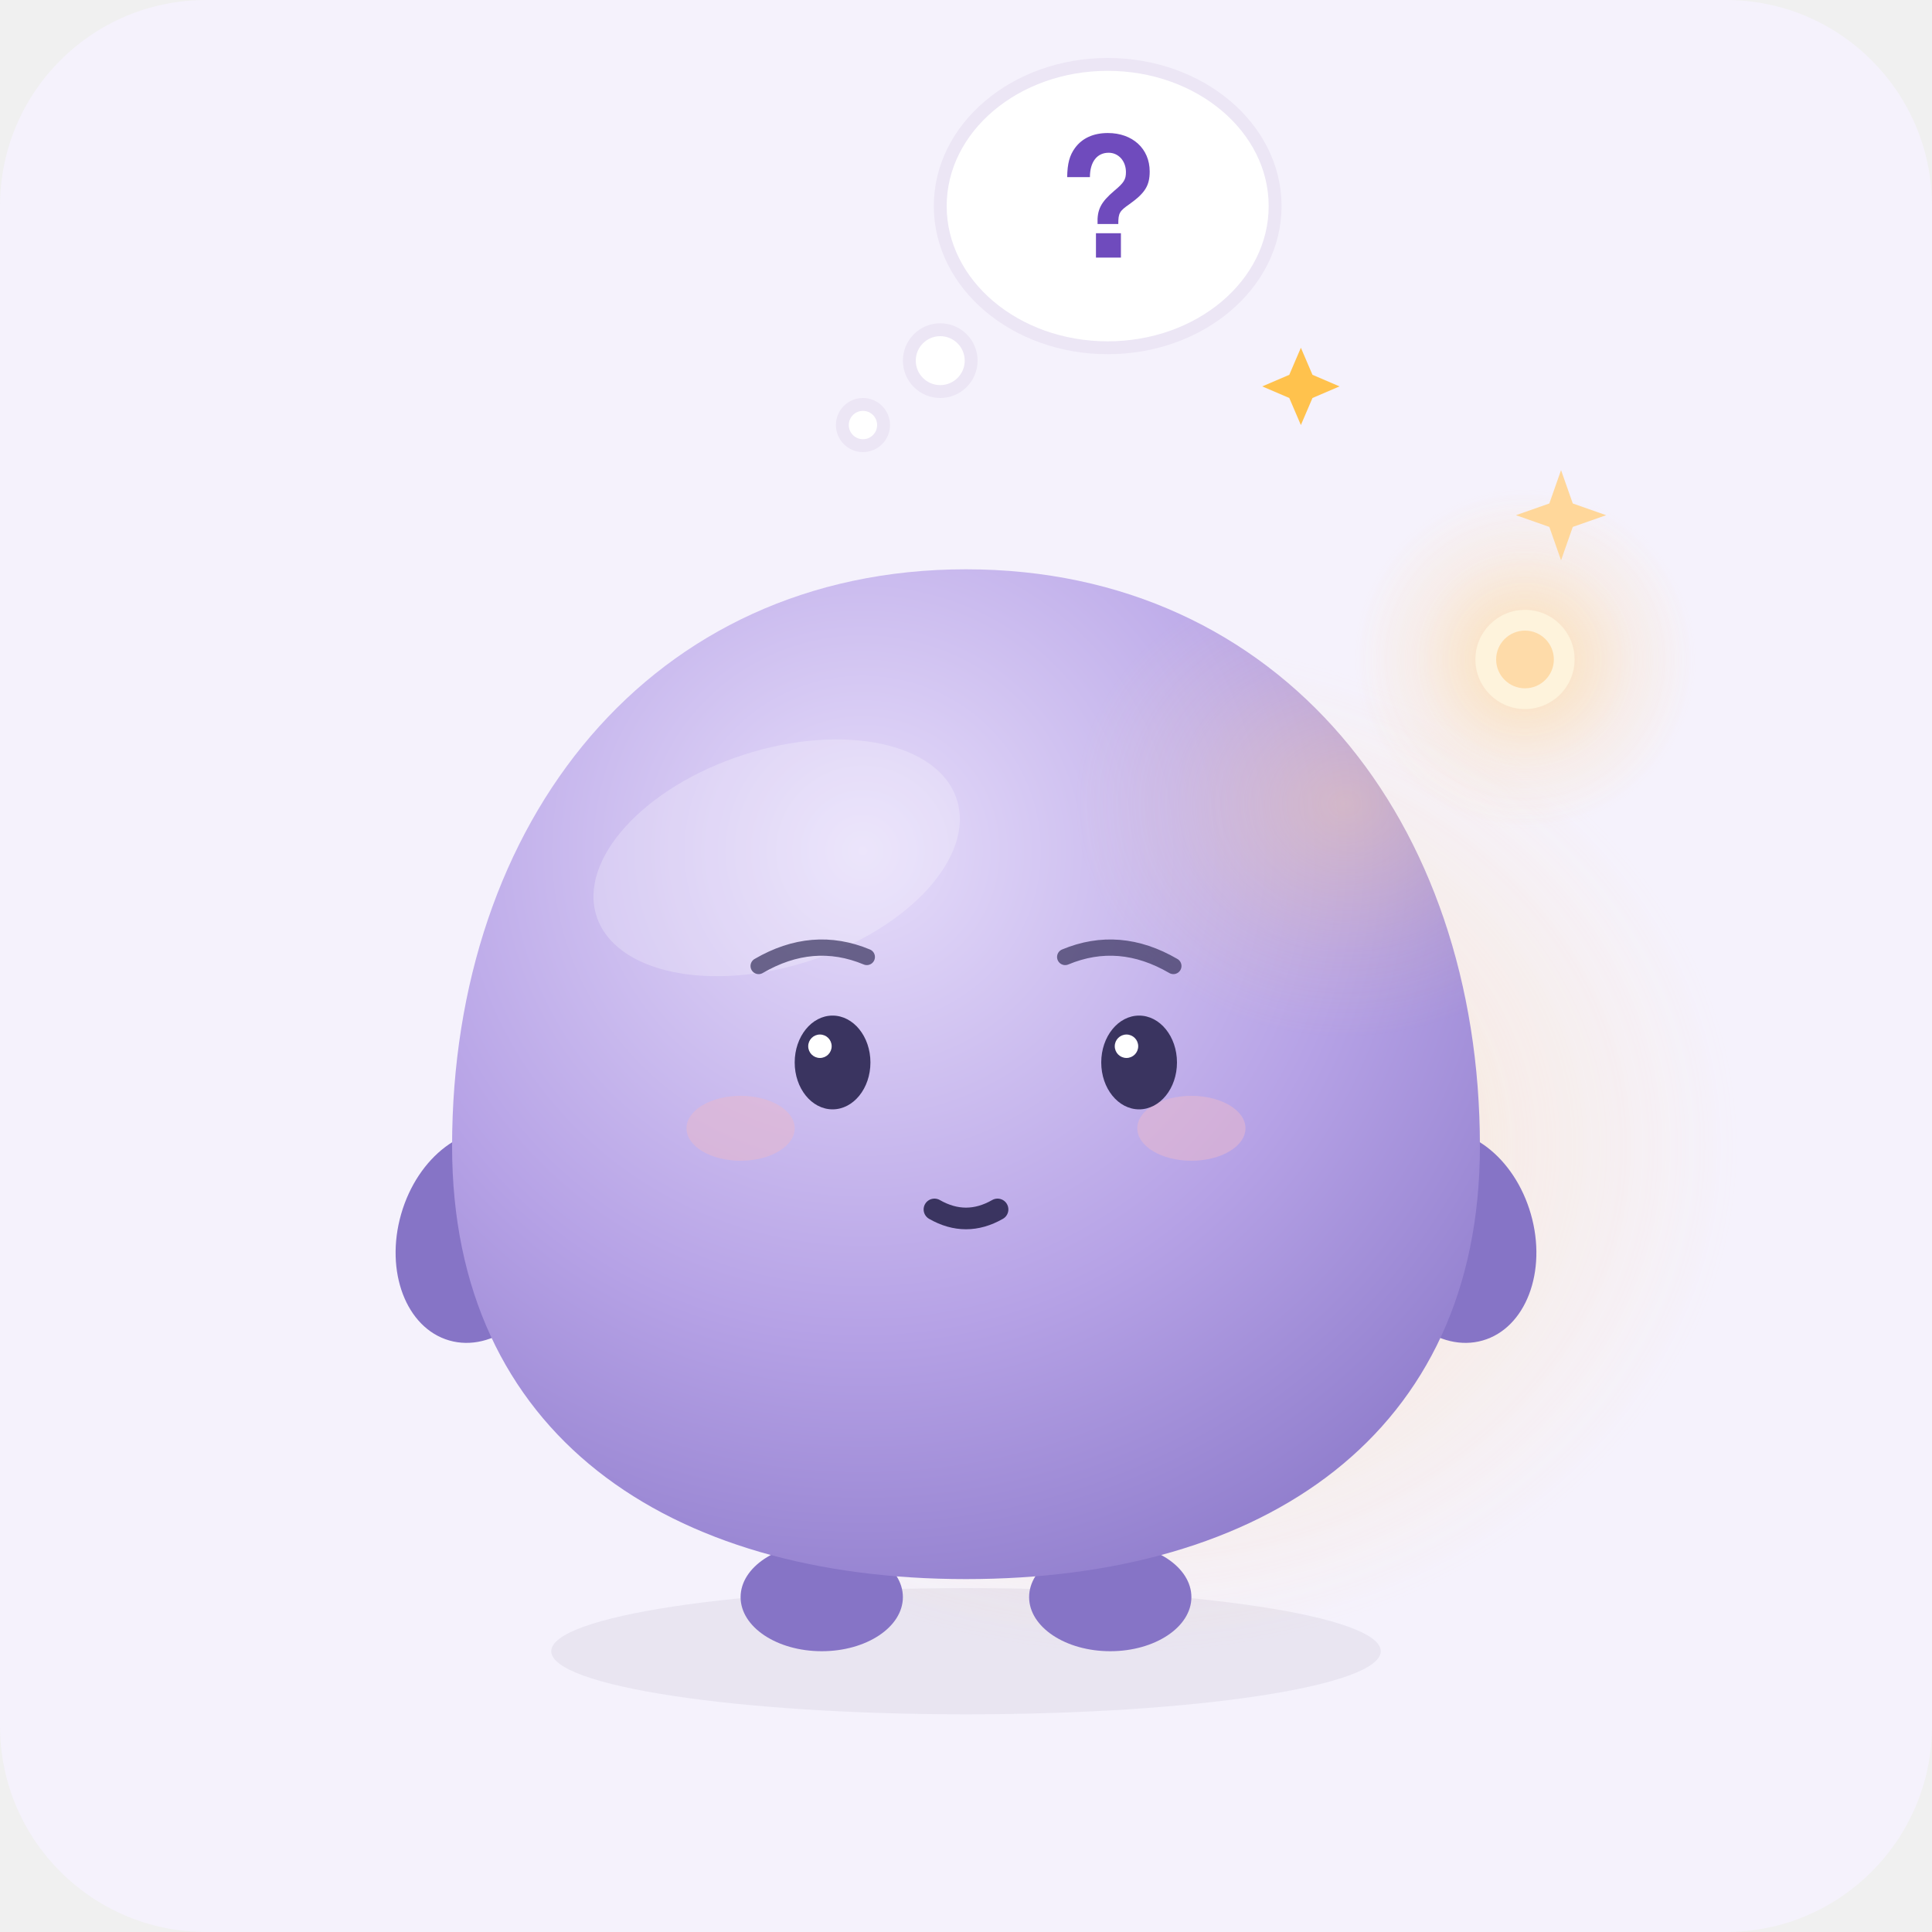
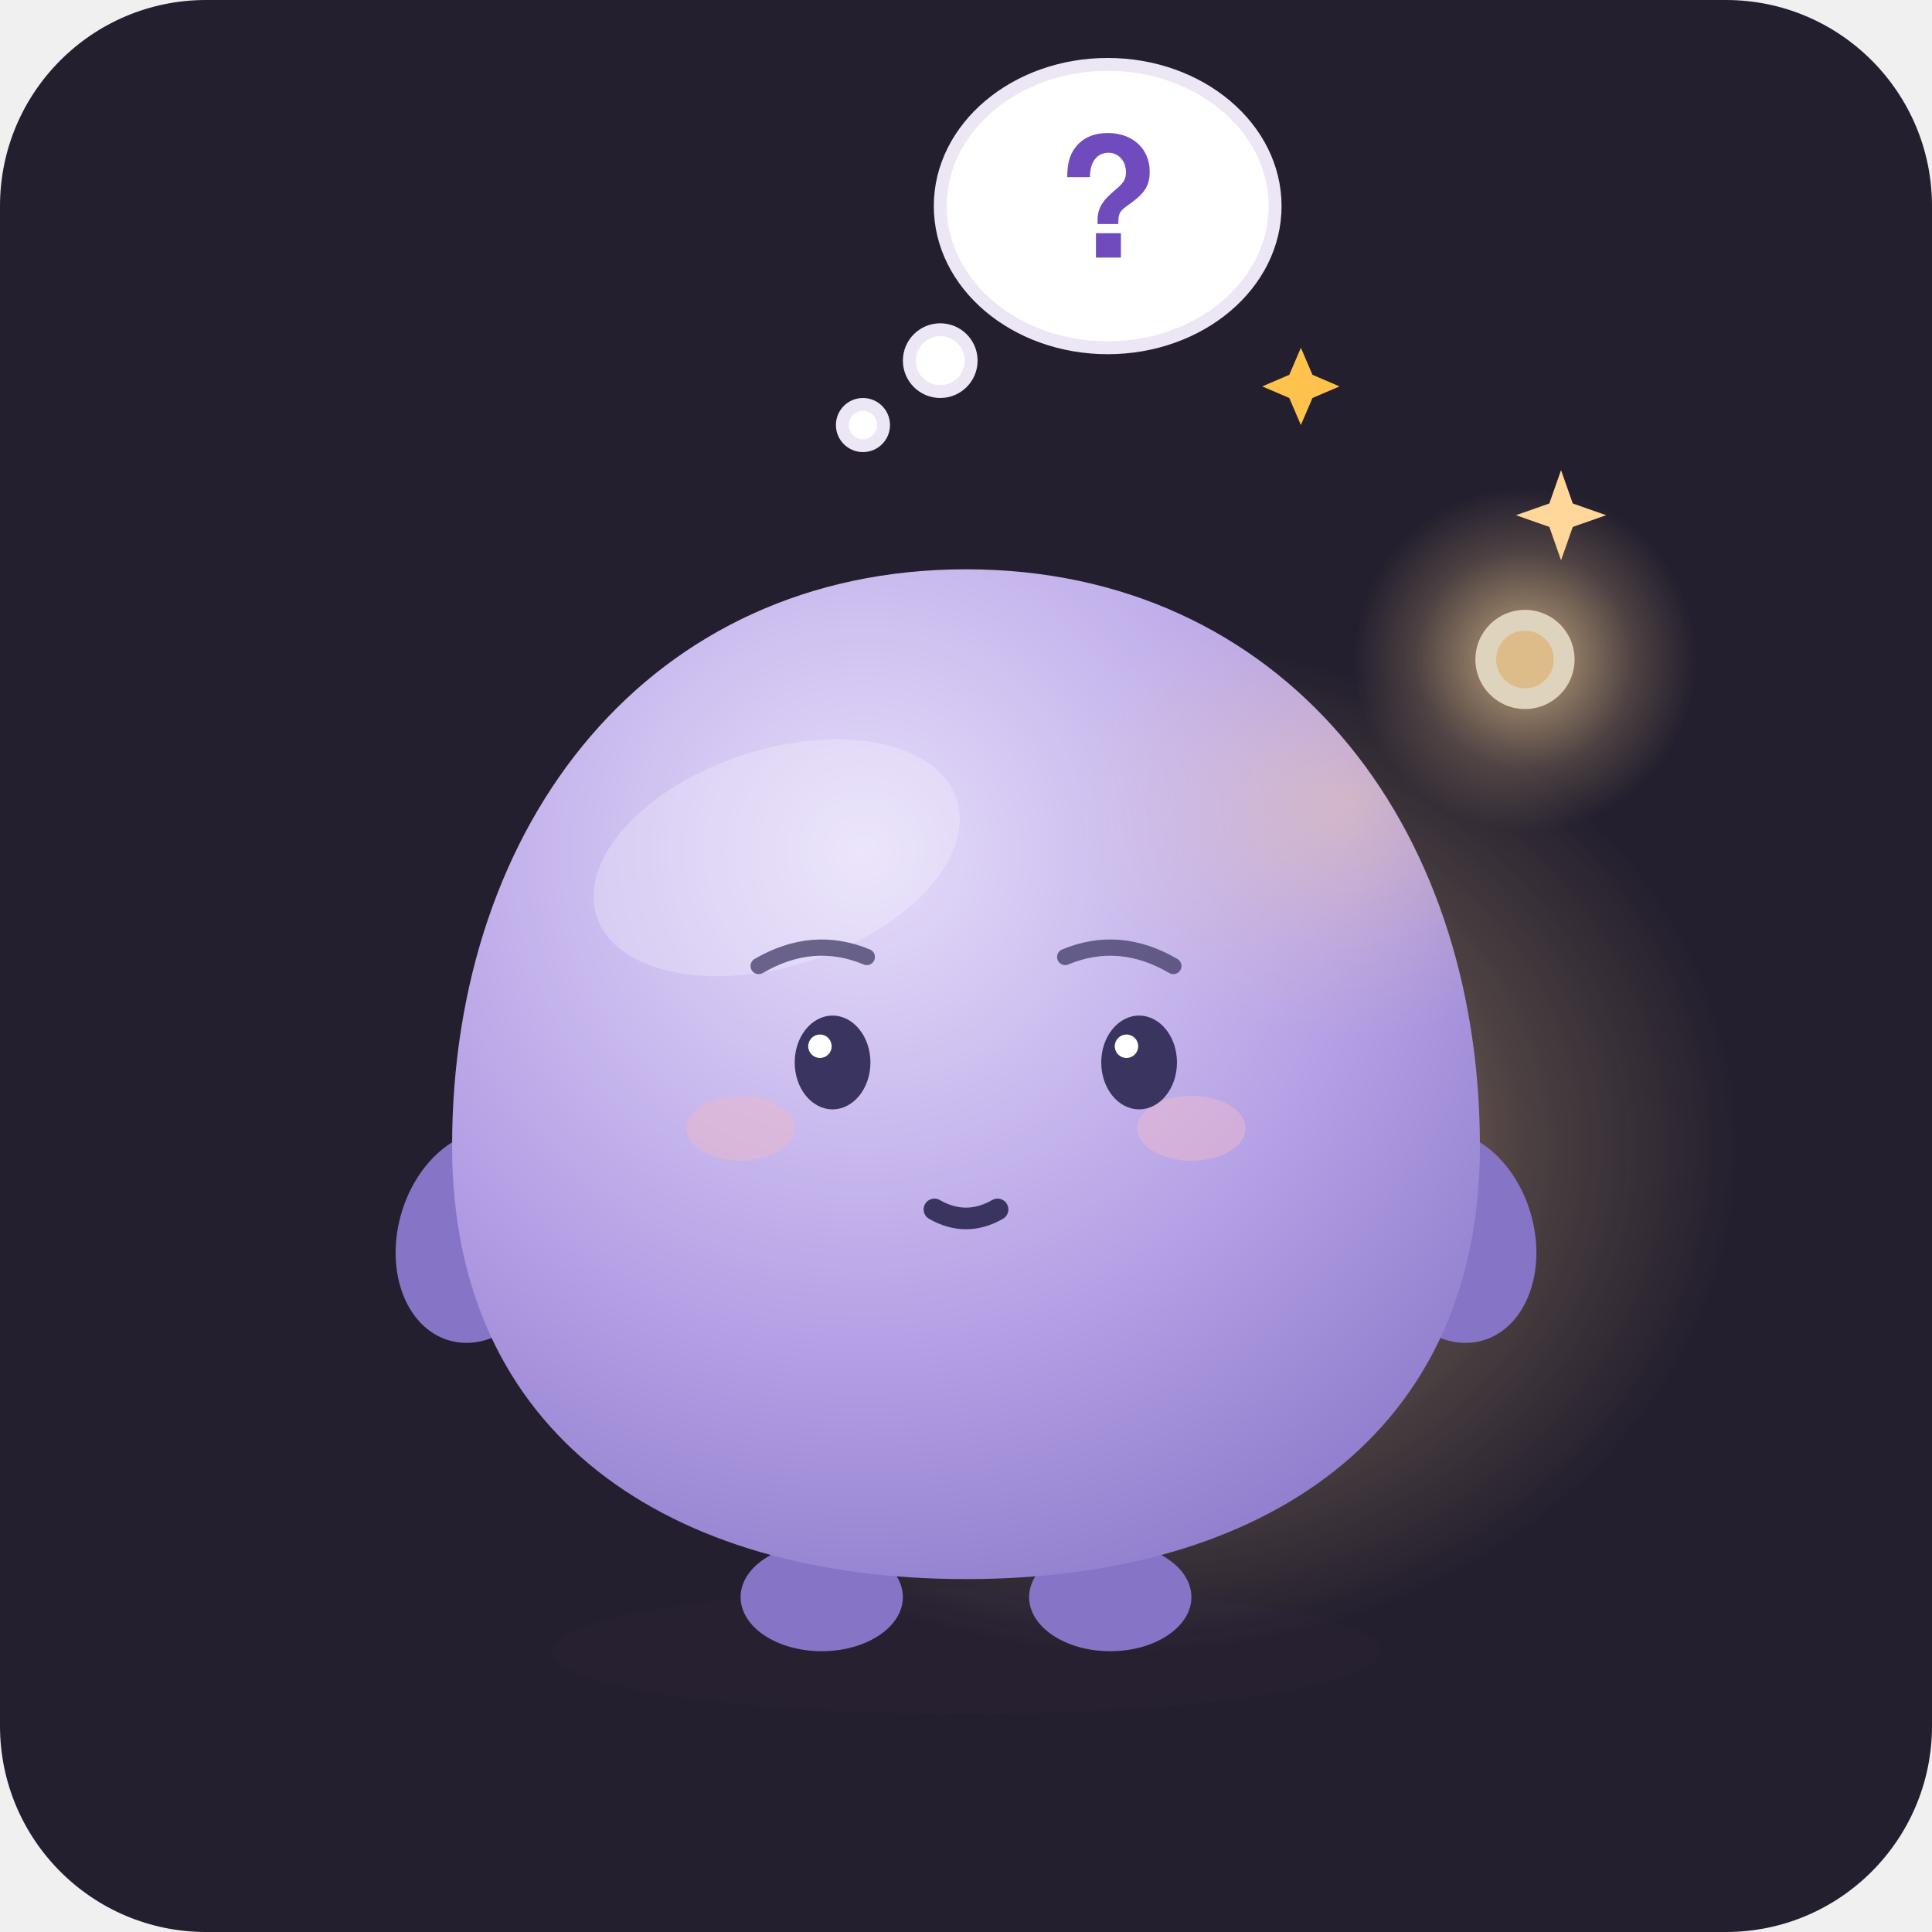
<svg xmlns="http://www.w3.org/2000/svg" viewBox="0 0 150 150">
  <style>
.body{transform-box:fill-box;transform-origin:50% 100%;animation:rise 3s ease-in-out infinite}
@keyframes rise{0%,100%{transform:translateY(0)}50%{transform:translateY(-2px)}}
.orb{transform-box:fill-box;transform-origin:center;animation:glo 2.2s ease-in-out infinite}
@keyframes glo{0%,100%{opacity:.72;transform:scale(.92)}50%{opacity:1;transform:scale(1.13)}}
.qb{transform-box:fill-box;transform-origin:center;animation:qb 2.6s ease-in-out infinite}@keyframes qb{0%,100%{transform:translateY(0)}50%{transform:translateY(-2.4px)}}.tw{transform-box:fill-box;transform-origin:center;animation:tw 2.2s ease-in-out infinite}@keyframes tw{0%,100%{opacity:.3;transform:scale(.7)}50%{opacity:1;transform:scale(1.15)}}
@media(prefers-reduced-motion:reduce){*{animation:none!important}}
</style>
-   <rect width="150" height="150" rx="16" fill="#F5F2FC" />
+   <rect width="150" height="150" rx="16" fill="#241F2E" />
  <g transform="translate(5,5)">
    <path opacity="0.07" d="M70 128.1C87.784 128.1 102.2 125.906 102.2 123.2C102.2 120.494 87.784 118.3 70 118.3C52.217 118.3 37.8 120.494 37.8 123.2C37.8 125.906 52.217 128.1 70 128.1Z" fill="#3A3460" />
    <g class="body" fill="none">
      <g opacity="0.85">
        <path d="M82.6 123.2C108.889 123.2 130.2 105.649 130.2 84C130.2 62.35 108.889 44.8 82.6 44.8C56.311 44.8 35 62.35 35 84C35 105.649 56.311 123.2 82.6 123.2Z" fill="url(#paint0_radial_1298_124)" />
      </g>
      <path d="M58.8 123.2C62.279 123.2 65.1 121.32 65.1 119C65.1 116.68 62.279 114.8 58.8 114.8C55.321 114.8 52.5 116.68 52.5 119C52.5 121.32 55.321 123.2 58.8 123.2Z" fill="#8674C6" />
      <path d="M81.2 123.2C84.679 123.2 87.5 121.32 87.5 119C87.5 116.68 84.679 114.8 81.2 114.8C77.721 114.8 74.9 116.68 74.9 119C74.9 121.32 77.721 123.2 81.2 123.2Z" fill="#8674C6" />
      <path d="M29.885 99.075C33.229 100.034 36.977 97.196 38.256 92.737C39.535 88.277 37.86 83.884 34.515 82.925C31.171 81.966 27.423 84.804 26.144 89.263C24.865 93.723 26.54 98.115 29.885 99.075Z" fill="#8674C6" />
      <path d="M110.115 99.075C113.46 98.115 115.135 93.723 113.856 89.263C112.577 84.804 108.829 81.966 105.485 82.925C102.14 83.884 100.465 88.277 101.744 92.737C103.023 97.196 106.771 100.034 110.115 99.075Z" fill="#8674C6" />
      <path d="M70 39.2C94.5 39.2 109.9 58.8 109.9 84C109.9 106.4 93.1 117.6 70 117.6C46.9 117.6 30.1 106.4 30.1 84C30.1 58.8 45.5 39.2 70 39.2Z" fill="url(#paint1_radial_1298_124)" />
      <mask id="mask0_1298_124" style="mask-type:luminance" maskUnits="userSpaceOnUse" x="30" y="39" width="80" height="79">
        <path d="M70 39.2C94.5 39.2 109.9 58.8 109.9 84C109.9 106.4 93.1 117.6 70 117.6C46.9 117.6 30.1 106.4 30.1 84C30.1 58.8 45.5 39.2 70 39.2Z" fill="white" />
      </mask>
      <g mask="url(#mask0_1298_124)">
        <path opacity="0.24" d="M57.896 69.589C65.617 67.08 70.714 61.469 69.28 57.057C67.847 52.645 60.425 51.102 52.704 53.611C44.983 56.12 39.886 61.73 41.319 66.142C42.753 70.555 50.174 72.097 57.896 69.589Z" fill="white" />
        <path opacity="0.46" d="M99.4 75.6C110.998 75.6 120.4 67.451 120.4 57.4C120.4 47.348 110.998 39.2 99.4 39.2C87.802 39.2 78.4 47.348 78.4 57.4C78.4 67.451 87.802 75.6 99.4 75.6Z" fill="url(#paint2_radial_1298_124)" />
      </g>
      <path opacity="0.55" d="M52.5 85.12C54.819 85.12 56.7 83.992 56.7 82.6C56.7 81.208 54.819 80.08 52.5 80.08C50.18 80.08 48.3 81.208 48.3 82.6C48.3 83.992 50.18 85.12 52.5 85.12Z" fill="#E7B8CE" />
      <path opacity="0.55" d="M87.5 85.12C89.819 85.12 91.7 83.992 91.7 82.6C91.7 81.208 89.819 80.08 87.5 80.08C85.18 80.08 83.3 81.208 83.3 82.6C83.3 83.992 85.18 85.12 87.5 85.12Z" fill="#E7B8CE" />
      <g opacity="0.72">
        <path d="M53.9 70C56.7 68.367 59.5 68.133 62.3 69.3" stroke="#3A3460" stroke-width="1.26" stroke-linecap="round" />
        <path d="M77.7 69.3C80.5 68.133 83.3 68.367 86.1 70" stroke="#3A3460" stroke-width="1.26" stroke-linecap="round" />
      </g>
      <path d="M59.64 81.13C61.263 81.13 62.58 79.5 62.58 77.49C62.58 75.48 61.263 73.85 59.64 73.85C58.016 73.85 56.7 75.48 56.7 77.49C56.7 79.5 58.016 81.13 59.64 81.13Z" fill="#3A3460" />
      <path d="M58.66 77.14C59.162 77.14 59.57 76.733 59.57 76.23C59.57 75.727 59.162 75.32 58.66 75.32C58.157 75.32 57.75 75.727 57.75 76.23C57.75 76.733 58.157 77.14 58.66 77.14Z" fill="white" />
      <path d="M83.44 81.13C85.064 81.13 86.38 79.5 86.38 77.49C86.38 75.48 85.064 73.85 83.44 73.85C81.816 73.85 80.5 75.48 80.5 77.49C80.5 79.5 81.816 81.13 83.44 81.13Z" fill="#3A3460" />
      <path d="M82.46 77.14C82.962 77.14 83.37 76.733 83.37 76.23C83.37 75.727 82.962 75.32 82.46 75.32C81.957 75.32 81.55 75.727 81.55 76.23C81.55 76.733 81.957 77.14 82.46 77.14Z" fill="white" />
      <path d="M67.55 88.9C69.183 89.834 70.817 89.834 72.45 88.9" stroke="#3A3460" stroke-width="1.68" stroke-linecap="round" />
      <g opacity="0.85">
        <g class="orb">
          <path d="M113.4 59.5C120.745 59.5 126.7 53.545 126.7 46.2C126.7 38.855 120.745 32.9 113.4 32.9C106.055 32.9 100.1 38.855 100.1 46.2C100.1 53.545 106.055 59.5 113.4 59.5Z" fill="url(#paint3_radial_1298_124)" />
          <path d="M113.4 50.05C115.526 50.05 117.25 48.326 117.25 46.2C117.25 44.074 115.526 42.35 113.4 42.35C111.274 42.35 109.55 44.074 109.55 46.2C109.55 48.326 111.274 50.05 113.4 50.05Z" fill="#FFF3D6" />
          <path d="M113.4 48.44C114.637 48.44 115.64 47.437 115.64 46.2C115.64 44.963 114.637 43.96 113.4 43.96C112.163 43.96 111.16 44.963 111.16 46.2C111.16 47.437 112.163 48.44 113.4 48.44Z" fill="#FFD79A" />
        </g>
      </g>
      <path d="M116.2 31.5L117.11 34.09L119.7 35L117.11 35.91L116.2 38.5L115.29 35.91L112.7 35L115.29 34.09L116.2 31.5Z" fill="#FFD79A" />
      <defs>
        <radialGradient id="paint0_radial_1298_124" cx="0" cy="0" r="1" gradientUnits="userSpaceOnUse" gradientTransform="translate(82.6 83.9999) scale(47.6 39.2)">
          <stop stop-color="#FFD79A" stop-opacity="0.85" />
          <stop offset="0.64" stop-color="#FFD79A" stop-opacity="0.22" />
          <stop offset="1" stop-color="#FFD79A" stop-opacity="0" />
        </radialGradient>
        <radialGradient id="paint1_radial_1298_124" cx="0" cy="0" r="1" gradientUnits="userSpaceOnUse" gradientTransform="translate(62.0199 61.152) scale(68.628 67.424)">
          <stop stop-color="#E6DDFA" />
          <stop offset="0.55" stop-color="#B6A2E6" />
          <stop offset="1" stop-color="#8674C6" />
        </radialGradient>
        <radialGradient id="paint2_radial_1298_124" cx="0" cy="0" r="1" gradientUnits="userSpaceOnUse" gradientTransform="translate(99.3999 57.3997) scale(21 18.2)">
          <stop stop-color="#FFD79A" stop-opacity="0.85" />
          <stop offset="0.64" stop-color="#FFD79A" stop-opacity="0.22" />
          <stop offset="1" stop-color="#FFD79A" stop-opacity="0" />
        </radialGradient>
        <radialGradient id="paint3_radial_1298_124" cx="0" cy="0" r="1" gradientUnits="userSpaceOnUse" gradientTransform="translate(113.4 46.1999) scale(13.3)">
          <stop stop-color="#FFD79A" stop-opacity="0.85" />
          <stop offset="0.64" stop-color="#FFD79A" stop-opacity="0.22" />
          <stop offset="1" stop-color="#FFD79A" stop-opacity="0" />
        </radialGradient>
      </defs>
    </g>
  </g>
  <g>
    <g class="qb">
      <ellipse cx="86" cy="16" rx="13" ry="11" fill="#fff" stroke="#ECE6F5" />
      <text class="" x="86" y="20" font-family="-apple-system,Helvetica,Arial,sans-serif" font-weight="800" font-size="13" fill="#6F4BBD" text-anchor="middle">?</text>
      <circle cx="73" cy="28" r="2.4" fill="#fff" stroke="#ECE6F5" />
      <circle cx="67" cy="33" r="1.6" fill="#fff" stroke="#ECE6F5" />
    </g>
    <path class="tw" d="M101,27 L101.9,29.1 L104,30 L101.9,30.9 L101,33 L100.1,30.9 L98,30 L100.1,29.1 Z" fill="#FFC24D" />
  </g>
</svg>
